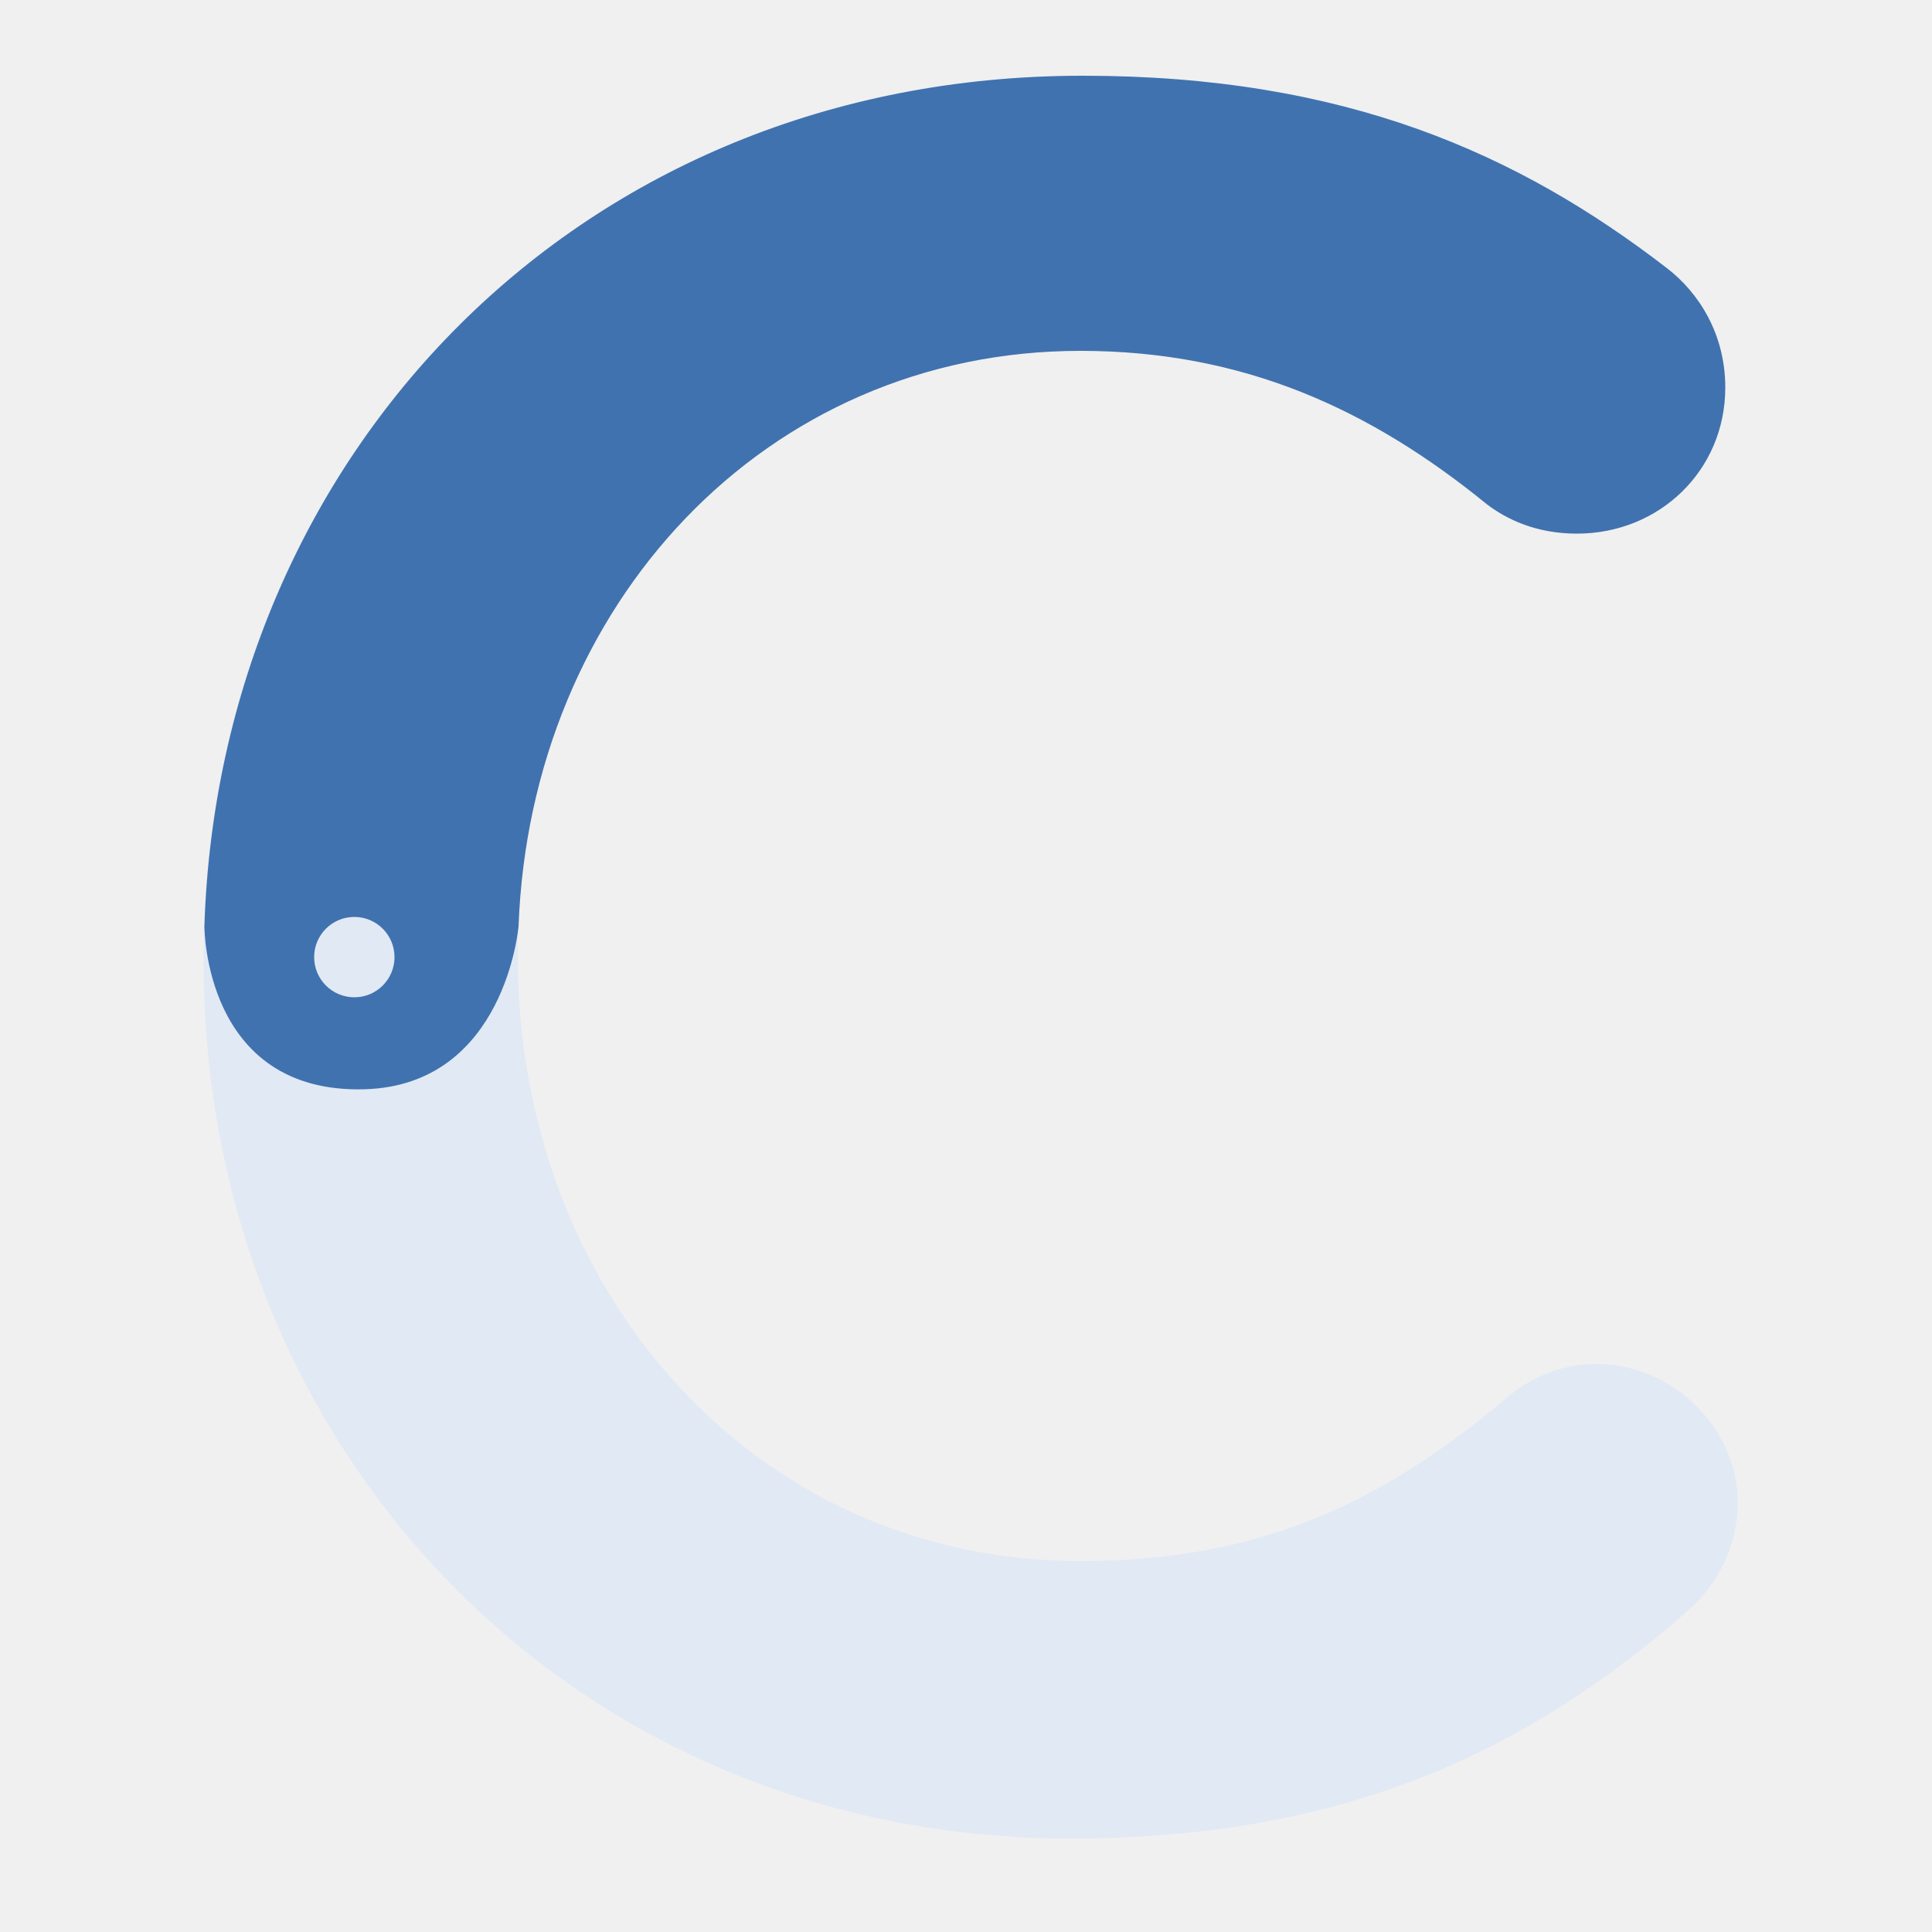
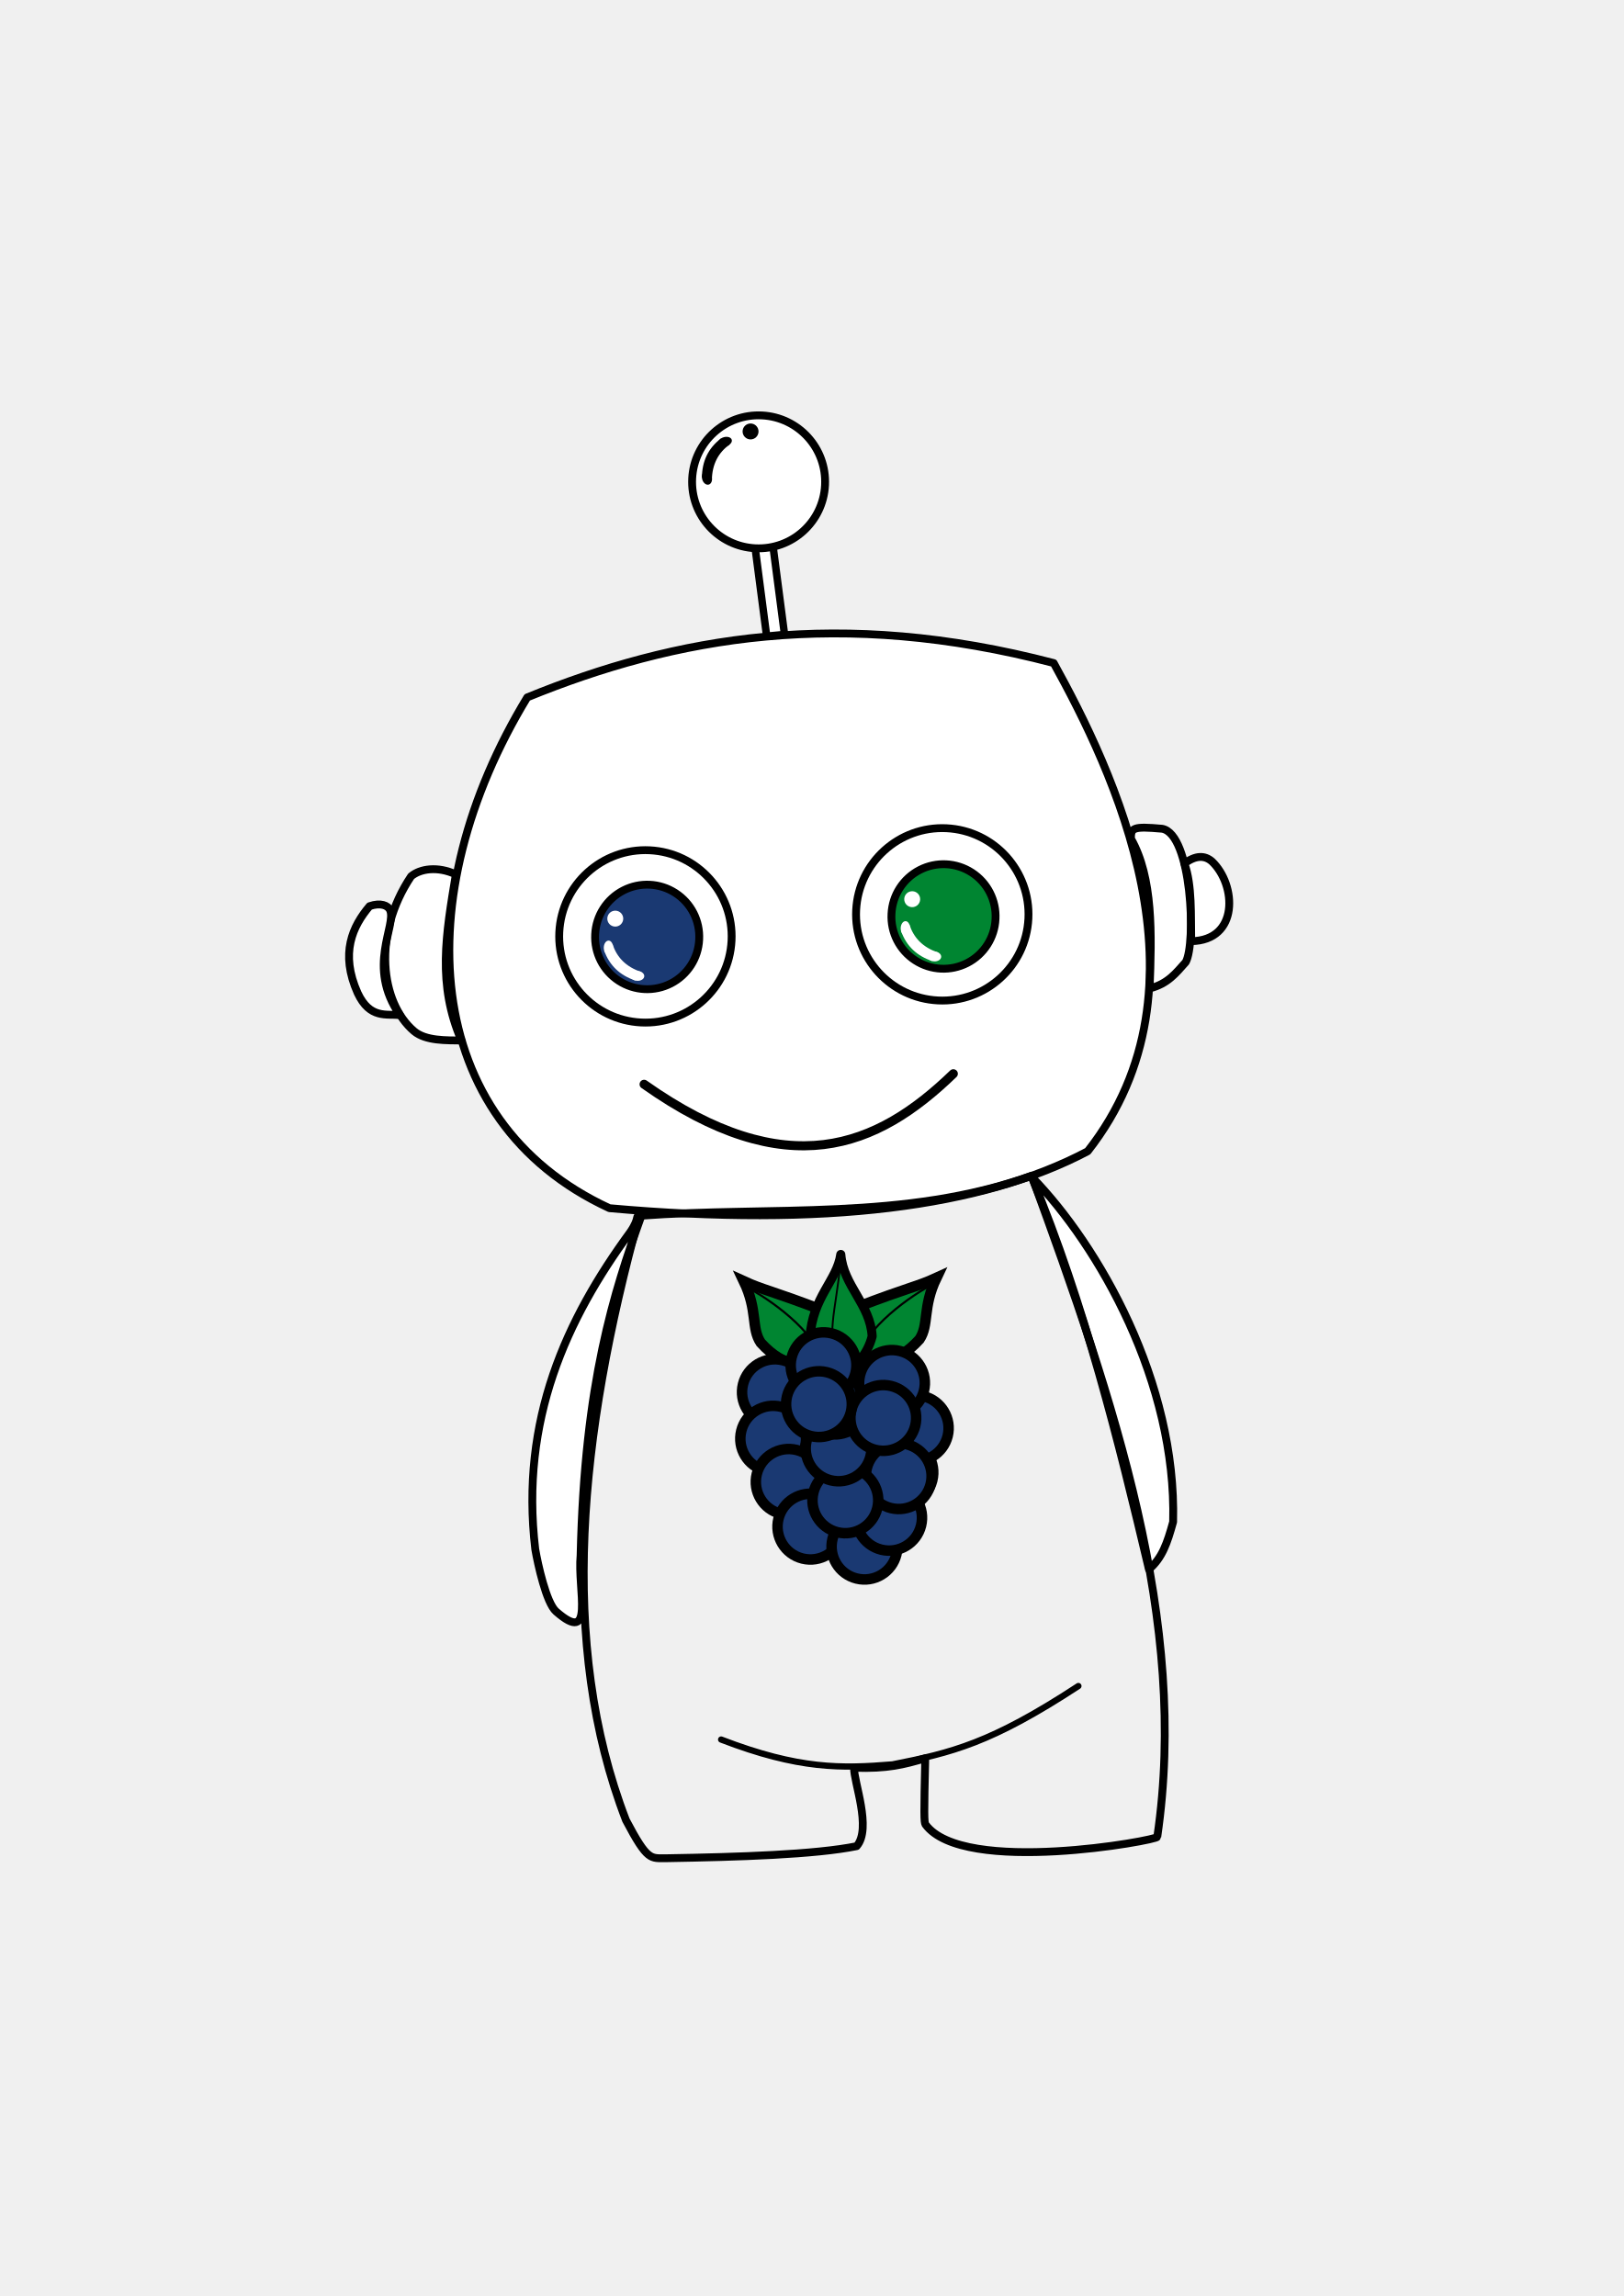
- <svg xmlns="http://www.w3.org/2000/svg" version="1.1" id="Calque_1" x="0px" y="0px" viewBox="0 0 500 500" enable-background="new 0 0 500 500" xml:space="preserve">
-   <g>
-     <g>
-       <path fill="#E1E9F4" d="M52.7,249v-1.3c0-125.4,93.9-228.1,227.5-228.1c68.1,0,112.8,20.2,151.2,49.8c8.2,6.3,15.1,17,15.1,30.9    c0,21.4-17,37.8-38.4,37.8c-10.7,0-18.3-3.8-23.3-7.6c-30.2-24.6-63-39.7-105.2-39.7c-83.8,0-145.6,69.3-145.6,155.6v1.3    C134,334,195.1,404,279.6,404c46.6,0,78.1-15.1,110.3-42.2c5.7-5,13.9-8.8,23.3-8.8c19.5,0,36.5,16.4,36.5,35.9    c0,12-5.7,21.4-12.6,27.7c-41.6,36.5-88.8,59.2-160.1,59.2C148.5,475.8,52.7,375.6,52.7,249z" />
+ <svg xmlns="http://www.w3.org/2000/svg" xmlns:ns1="http://www.openswatchbook.org/uri/2009/osb" width="744.094" height="1052.362" id="svg2" version="1.1">
+   <defs id="defs4">
+     <linearGradient id="linearGradient2405" ns1:paint="solid">
+       <stop style="stop-color:#000000;stop-opacity:1;" offset="0" id="stop2407" />
+     </linearGradient>
+   </defs>
+   <g id="layer1">
+     <path style="fill:#ffffff;fill-opacity:1;stroke:#000000;stroke-width:3.592;stroke-linecap:round;stroke-linejoin:round;stroke-miterlimit:4;stroke-opacity:1;stroke-dasharray:none" d="m 241.624,319.642 c 67.759,-27.689 143.437,-41.339 241.255,-15.74 26.751,48.486 75.217,147.888 15.582,223.777 -48.434,25.616 -120.583,34.907 -219.161,26.088 C 192.563,513.693 186.326,410.682 241.624,319.642 Z" id="path3184" />
+     <path style="fill:#ffffff;fill-opacity:1;stroke:#000000;stroke-width:3.592;stroke-linecap:round;stroke-linejoin:round;stroke-miterlimit:4;stroke-opacity:1;stroke-dasharray:none" d="m 526.839,453.044 c 8.38,-2.117 12.034,-7.026 16.527,-12.023 4.854,-8.481 2.801,-58.893 -10.829,-61.171 -13.33,-1.189 -14.284,-0.423 -14.268,4.512 C 528.509,402.32 527.812,428.172 526.839,453.044 Z" id="path3186" />
+     <path style="fill:#ffffff;fill-opacity:1;stroke:#000000;stroke-width:3.592;stroke-linecap:round;stroke-linejoin:round;stroke-miterlimit:4;stroke-opacity:1;stroke-dasharray:none" d="m 545.901,431.385 c 21.986,-0.339 20.794,-25.798 9.525,-36.522 -3.366,-2.977 -7.566,-2.855 -12.634,0.913 C 546.389,405.828 545.667,419.535 545.901,431.385 Z" id="path3188" />
+     <path style="fill:#ffffff;fill-opacity:1;stroke:#000000;stroke-width:3.592;stroke-linecap:round;stroke-linejoin:round;stroke-miterlimit:4;stroke-opacity:1;stroke-dasharray:none" d="m 208.905,400.771 c -8.334,-3.846 -16.306,-2.646 -20.504,0.879 -17.837,26.572 -14.022,57.912 1.322,70.965 5.38,4.576 15.021,4.178 21.722,4.298 C 200.33,451.198 204.318,428.413 208.905,400.771 Z" id="path3190" />
+     <path style="fill:#ffffff;fill-opacity:1;stroke:#000000;stroke-width:3.592;stroke-linecap:round;stroke-linejoin:round;stroke-miterlimit:4;stroke-opacity:1;stroke-dasharray:none" d="m 169.368,415.334 c -7.789,9.221 -13.644,21.582 -5.464,39.807 5.604,12.001 13.227,9.483 19.385,10.126 -15.538,-22.064 -1.385,-41.224 -4.559,-48.169 C 177.8,415.063 174.503,413.563 169.368,415.334 Z" id="path3196" />
+     <path style="fill:#ffffff;fill-opacity:1;stroke:#000000;stroke-width:3.592;stroke-linecap:round;stroke-linejoin:round;stroke-miterlimit:4;stroke-opacity:1;stroke-dasharray:none" d="m 472.759,539.355 c 30.942,31.772 66.501,94.235 64.85,158.197 -2.706,9.818 -5.013,16.54 -11.086,21.759 C 512.682,660.806 497.136,597.859 472.759,539.355 Z" id="path4012" />
+     <path style="fill:#ffffff;fill-opacity:1;stroke:#000000;stroke-width:3.592;stroke-linecap:round;stroke-linejoin:round;stroke-miterlimit:4;stroke-opacity:1;stroke-dasharray:none" d="m 288.743,564.837 c -29.087,39.697 -50.48,85.9 -43.45,145.235 1.162,6.82 5.061,24.624 9.544,28.549 18.021,15.781 9.723,-9.755 11.235,-25.82 1.817,-79.295 15.35,-120.785 27.793,-155.364 C 290.454,557.057 293.865,557.437 288.743,564.837 Z" id="path4014" />
+     <path style="fill:none;stroke:#000000;stroke-width:3.592;stroke-linecap:round;stroke-linejoin:round;stroke-miterlimit:4;stroke-opacity:1;stroke-dasharray:none" d="m 292.973,557.26 c -27.483,100.078 -37.339,196.042 -6.111,277.005 10.01,19.037 11.369,17.357 18.347,17.449 33.314,-0.558 68.396,-1.657 87.368,-5.522 7.09,-8.078 -1.464,-29.784 -1.177,-35.941 15.278,0.541 22.805,-1.463 32.614,-4.34 -0.615,25.922 -0.538,29.244 0.091,30.311 17.39,23.754 106.602,7.182 106.238,5.72 C 544.846,743.391 510.971,643.28 472.765,538.887 414.483,559.685 353.857,552.72 292.973,557.26 Z" id="path4016" />
+     <path style="fill:none;stroke:#000000;stroke-width:2.874;stroke-linecap:round;stroke-linejoin:round;stroke-miterlimit:4;stroke-opacity:1;stroke-dasharray:none" d="m 330.483,797.315 c 35.647,13.751 55.249,13.305 78.518,11.393 27.126,-5.337 45.176,-9.712 85.19,-35.923" id="path4022" />
+     <rect style="fill:#ffffff;fill-opacity:1;stroke:#000000;stroke-width:3.438;stroke-linecap:round;stroke-linejoin:round;stroke-miterlimit:4;stroke-opacity:1;stroke-dasharray:none" id="rect4032" width="8.223" height="41.913" x="310.905" y="281.523" transform="matrix(0.9955993,-0.09371203,0.1292325,0.9916143,0,0)" />
+     <path style="fill:#ffffff;fill-opacity:1;stroke:#000000;stroke-width:10;stroke-linecap:round;stroke-linejoin:round;stroke-miterlimit:4;stroke-opacity:1;stroke-dasharray:none" id="path4034" d="m 181.827,-773.994 a 84.853,84.853 0 1 1 -169.706,0 A 84.853,84.853 0 1 1 181.827,-773.994 Z" transform="matrix(0.3587907,0.01785634,-0.01785634,0.3587907,299.0338,496.8181)" />
+     <path style="fill:none;stroke:#000000;stroke-width:10;stroke-linecap:round;stroke-linejoin:round;stroke-miterlimit:4;stroke-opacity:1;stroke-dasharray:none" id="path4052" d="m 132.857,-176.209 a 110,110 0 1 1 -220,0 A 110,110 0 1 1 132.857,-176.209 Z" transform="matrix(0.3587907,0.01785634,-0.01785634,0.3587907,284.4289,491.9964)" />
+     <path style="fill:#1a3972;fill-opacity:1;stroke:#000000;stroke-width:10;stroke-linecap:round;stroke-linejoin:round;stroke-miterlimit:4;stroke-opacity:1;stroke-dasharray:none" id="path4054" d="m 102.857,-169.781 a 66.429,66.429 0 1 1 -132.857,0 A 66.429,66.429 0 1 1 102.857,-169.781 Z" transform="matrix(0.3587907,0.01785634,-0.01785634,0.3587907,280.4754,489.7014)" />
+     <path style="fill:none;stroke:#000000;stroke-width:10;stroke-linecap:round;stroke-linejoin:round;stroke-miterlimit:4;stroke-opacity:1;stroke-dasharray:none" id="path4052-7" d="m 132.857,-176.209 a 110,110 0 1 1 -220,0 A 110,110 0 1 1 132.857,-176.209 Z" transform="matrix(0.3587907,0.01785634,-0.01785634,0.3587907,420.4699,481.8976)" />
+     <path style="fill:#008531;fill-opacity:1;stroke:#000000;stroke-width:10;stroke-linecap:round;stroke-linejoin:round;stroke-miterlimit:4;stroke-opacity:1;stroke-dasharray:none" id="path4054-2" d="m 102.857,-169.781 a 66.429,66.429 0 1 1 -132.857,0 A 66.429,66.429 0 1 1 102.857,-169.781 Z" transform="matrix(0.3587907,0.01785634,-0.01785634,0.3587907,416.2818,480.3241)" />
+     <path style="fill:#008531;fill-opacity:1;stroke:#000000;stroke-width:1;stroke-linecap:round;stroke-linejoin:round;stroke-miterlimit:4;stroke-opacity:1;stroke-dasharray:none" id="path4107" d="m 121.207,-106.366 a 72.731,62.629 0 0 1 0.011,1.093" />
+     <path style="fill:#ffffff;fill-opacity:1;stroke:none" id="path4121" d="m 196.98,288.687 a 7.071,7.071 0 1 1 -14.142,0 A 7.071,7.071 0 1 1 196.98,288.687 Z" transform="matrix(0.5155962,0.02566025,-0.02566025,0.5155962,191.4527,267.3304)" />
+     <a id="a4204" transform="matrix(0.5735472,0.02854437,-0.04274125,0.8588078,151.7674,88.30893)">
+       <path transform="matrix(0.5201775,0,0,0.5201775,152.1066,244.3366)" d="m 196.98,288.687 c 0,3.905 -3.166,7.071 -7.071,7.071 -3.905,0 -7.071,-3.166 -7.071,-7.071 0,-3.905 3.166,-7.071 7.071,-7.071 C 193.814,281.616 196.98,284.782 196.98,288.687 Z" id="path4121-2" style="fill:#ffffff;fill-opacity:1;stroke:none" />
+     </a>
+     <path style="fill:#ffffff;fill-opacity:1;stroke:none" id="path4121-2-6" d="m 196.98,288.687 a 7.071,7.071 0 1 1 -14.142,0 A 7.071,7.071 0 1 1 196.98,288.687 Z" transform="matrix(0.4392064,0.02185848,-0.01582998,0.3180748,213.306,351.3316)" />
+     <path style="fill:#ffffff;fill-opacity:1;stroke:none" d="m 280.666,432.61 c 1.924,6.008 6.04,10.536 13.321,12.928 l -2.864,3.865 C 284.209,447.093 279.344,442.645 276.869,435.7 Z" id="path4207" />
+     <path style="fill:#000000;fill-opacity:1;stroke:none" id="path4121-9" d="m 196.98,288.687 a 7.071,7.071 0 1 1 -14.142,0 A 7.071,7.071 0 1 1 196.98,288.687 Z" transform="matrix(0.2835262,0.4314056,-0.4314056,0.2835262,414.6572,33.97702)" />
+     <a id="a4204-1" transform="matrix(0.1487321,0.554662,-0.8305298,0.2227058,622.6246,-24.60562)" style="fill:#000000;fill-opacity:1">
+       <path transform="matrix(0.5201775,0,0,0.5201775,152.1066,244.3366)" d="m 196.98,288.687 c 0,3.905 -3.166,7.071 -7.071,7.071 -3.905,0 -7.071,-3.166 -7.071,-7.071 0,-3.905 3.166,-7.071 7.071,-7.071 C 193.814,281.616 196.98,284.782 196.98,288.687 Z" id="path4121-2-2" style="fill:#000000;fill-opacity:1;stroke:none" />
+     </a>
+     <path style="fill:#000000;fill-opacity:1;stroke:none" id="path4121-2-6-0" d="m 196.98,288.687 a 7.071,7.071 0 1 1 -14.142,0 A 7.071,7.071 0 1 1 196.98,288.687 Z" transform="matrix(0.1138949,0.4247447,-0.3076016,0.08248306,391.1503,114.6337)" />
+     <path style="fill:#000000;fill-opacity:1;stroke:none" d="m 334.447,203.675 c -5.129,3.674 -8.175,8.981 -8.219,16.644 l -4.557,-1.541 C 321.749,211.489 324.491,205.494 330.342,201.009 Z" id="path4207-4" />
+     <g id="g4398" transform="matrix(0.4812711,0,0,0.4812711,458.3015,-1326.723)">
+       <path id="path4376" d="m -137.381,4056.556 c -7.715,-18.533 -20.613,-37.303 0,-54.548 51.657,-19.824 57.925,-19.644 76.772,-28.284 -13.517,28.299 -6.775,44.61 -16.162,58.589 C -100.53,4058.4 -117.377,4051.865 -137.381,4056.556 Z" style="fill:#008531;fill-opacity:1;stroke:#000000;stroke-width:10;stroke-linecap:butt;stroke-linejoin:miter;stroke-miterlimit:4;stroke-opacity:1;stroke-dasharray:none" />
+       <path id="path4396" d="m -134.792,4050.684 c 4.554,-28.583 51.733,-61.465 70.9,-70.9" style="fill:none;stroke:#000000;stroke-width:2;stroke-linecap:butt;stroke-linejoin:miter;stroke-miterlimit:4;stroke-opacity:1;stroke-dasharray:none" />
    </g>
-     <path fill="#4072AF" d="M134.2,239.7c3.1-83.1,63.8-148.9,145.4-148.9c42.2,0,75,15.1,105.2,39.7c5,3.8,12.6,7.6,23.3,7.6   c21.4,0,38.4-16.4,38.4-37.8c0-13.9-6.9-24.6-15.1-30.9C393,39.8,348.2,19.6,280.2,19.6C149.5,19.6,56.8,118,52.9,239.7   c0,0-0.2,43.4,41.5,42.2C130.8,280.8,134.2,239.7,134.2,239.7z" />
-     <circle fill="#E1E9F4" cx="91.7" cy="247.7" r="10.4" />
+     <path style="fill:none;stroke:#000000;stroke-width:4.156;stroke-linecap:round;stroke-linejoin:round;stroke-miterlimit:4;stroke-opacity:1;stroke-dasharray:none" d="m 295.173,496.982 c 65.543,46.328 106.762,28.958 141.709,-4.836" id="path4478" />
+     <path style="fill:#ffffff;fill-opacity:1;stroke:none" id="path4121-4" d="m 196.98,288.687 a 7.071,7.071 0 1 1 -14.142,0 A 7.071,7.071 0 1 1 196.98,288.687 Z" transform="matrix(0.5155962,0.02566025,-0.02566025,0.5155962,327.5251,258.4229)" />
+     <a id="a4204-8" transform="matrix(0.5735472,0.02854437,-0.04274125,0.8588078,287.8398,79.40144)">
+       <path transform="matrix(0.5201775,0,0,0.5201775,152.1066,244.3366)" d="m 196.98,288.687 c 0,3.905 -3.166,7.071 -7.071,7.071 -3.905,0 -7.071,-3.166 -7.071,-7.071 0,-3.905 3.166,-7.071 7.071,-7.071 C 193.814,281.616 196.98,284.782 196.98,288.687 Z" id="path4121-2-5" style="fill:#ffffff;fill-opacity:1;stroke:none" />
+     </a>
+     <path style="fill:#ffffff;fill-opacity:1;stroke:none" id="path4121-2-6-3" d="m 196.98,288.687 a 7.071,7.071 0 1 1 -14.142,0 A 7.071,7.071 0 1 1 196.98,288.687 Z" transform="matrix(0.4392064,0.02185848,-0.01582998,0.3180748,349.3784,342.4241)" />
+     <path style="fill:#ffffff;fill-opacity:1;stroke:none" d="m 416.738,423.703 c 1.924,6.008 6.04,10.536 13.321,12.928 l -2.864,3.865 C 420.282,438.186 415.416,433.737 412.942,426.792 Z" id="path4207-46" />
+     <g id="g4398-1" transform="matrix(-0.4812711,0,0,0.4812711,311.7003,-1325.182)">
+       <path id="path4376-5" d="m -137.381,4056.556 c -7.715,-18.533 -20.613,-37.303 0,-54.548 51.657,-19.824 57.925,-19.644 76.772,-28.284 -13.517,28.299 -6.775,44.61 -16.162,58.589 C -100.53,4058.4 -117.377,4051.865 -137.381,4056.556 Z" style="fill:#008531;fill-opacity:1;stroke:#000000;stroke-width:10;stroke-linecap:butt;stroke-linejoin:miter;stroke-miterlimit:4;stroke-opacity:1;stroke-dasharray:none" />
+       <path id="path4396-0" d="m -134.792,4050.684 c 4.554,-28.583 51.733,-61.465 70.9,-70.9" style="fill:none;stroke:#000000;stroke-width:2;stroke-linecap:butt;stroke-linejoin:miter;stroke-miterlimit:4;stroke-opacity:1;stroke-dasharray:none" />
+     </g>
+     <path style="fill:#008531;fill-opacity:1;stroke:#000000;stroke-width:4.156;stroke-linecap:round;stroke-linejoin:round;stroke-miterlimit:4;stroke-opacity:1;stroke-dasharray:none" d="m 371.172,613.155 c 1,8.29 5.779,14.115 13.211,18.21 7.512,-4.385 13.097,-10.293 15.302,-18.869 C 398.891,597.833 386.444,589.315 385.31,574.97 383.61,586.941 372.332,594.391 371.172,613.155 Z" id="path922" />
+     <path style="fill:none;stroke:#000000;stroke-width:0.831;stroke-linecap:square;stroke-linejoin:round;stroke-miterlimit:4;stroke-opacity:1;stroke-dasharray:none" d="m 384.328,631.271 c -5.871,-22.335 -1.574,-27.441 1.049,-54.258" id="path924" />
+   </g>
+   <g id="layer2">
+     <g id="g4402" transform="matrix(0.4812711,0,0,0.4812711,193.3458,-1311.652)" style="fill:#1a3972;fill-opacity:1">
+       <path transform="matrix(0.9705483,0.2409065,-0.2409065,0.9705483,870.5512,32.31006)" d="m 480.833,4029.282 c 0,17.295 -14.02,31.315 -31.315,31.315 -17.295,0 -31.315,-14.02 -31.315,-31.315 0,-17.295 14.02,-31.315 31.315,-31.315 C 466.813,3997.967 480.833,4011.987 480.833,4029.282 Z" id="path4258" style="fill:#1a3972;fill-opacity:1;stroke:#000000;stroke-width:10;stroke-linecap:round;stroke-linejoin:round;stroke-miterlimit:4;stroke-opacity:1;stroke-dasharray:none" />
+       <path d="m 480.833,4029.282 c 0,17.295 -14.02,31.315 -31.315,31.315 -17.295,0 -31.315,-14.02 -31.315,-31.315 0,-17.295 14.02,-31.315 31.315,-31.315 C 466.813,3997.967 480.833,4011.987 480.833,4029.282 Z" id="path4258-7" style="fill:#1a3972;fill-opacity:1;stroke:#000000;stroke-width:10;stroke-linecap:round;stroke-linejoin:round;stroke-miterlimit:4;stroke-opacity:1;stroke-dasharray:none" transform="matrix(0.9705483,0.2409065,-0.2409065,0.9705483,868.9106,76.65751)" />
+       <path d="m 480.833,4029.282 c 0,17.295 -14.02,31.315 -31.315,31.315 -17.295,0 -31.315,-14.02 -31.315,-31.315 0,-17.295 14.02,-31.315 31.315,-31.315 C 466.813,3997.967 480.833,4011.987 480.833,4029.282 Z" id="path4258-0" style="fill:#1a3972;fill-opacity:1;stroke:#000000;stroke-width:10;stroke-linecap:round;stroke-linejoin:round;stroke-miterlimit:4;stroke-opacity:1;stroke-dasharray:none" transform="matrix(0.9705483,0.2409065,-0.2409065,0.9705483,883.6796,117.7924)" />
+       <path d="m 480.833,4029.282 c 0,17.295 -14.02,31.315 -31.315,31.315 -17.295,0 -31.315,-14.02 -31.315,-31.315 0,-17.295 14.02,-31.315 31.315,-31.315 C 466.813,3997.967 480.833,4011.987 480.833,4029.282 Z" id="path4258-70" style="fill:#1a3972;fill-opacity:1;stroke:#000000;stroke-width:10;stroke-linecap:round;stroke-linejoin:round;stroke-miterlimit:4;stroke-opacity:1;stroke-dasharray:none" transform="matrix(0.9705483,0.2409065,-0.2409065,0.9705483,904.331,160.3875)" />
+       <path d="m 480.833,4029.282 c 0,17.295 -14.02,31.315 -31.315,31.315 -17.295,0 -31.315,-14.02 -31.315,-31.315 0,-17.295 14.02,-31.315 31.315,-31.315 C 466.813,3997.967 480.833,4011.987 480.833,4029.282 Z" id="path4258-2" style="fill:#1a3972;fill-opacity:1;stroke:#000000;stroke-width:10;stroke-linecap:round;stroke-linejoin:round;stroke-miterlimit:4;stroke-opacity:1;stroke-dasharray:none" transform="matrix(0.9705483,0.2409065,-0.2409065,0.9705483,955.8126,179.4109)" />
+       <path d="m 480.833,4029.282 c 0,17.295 -14.02,31.315 -31.315,31.315 -17.295,0 -31.315,-14.02 -31.315,-31.315 0,-17.295 14.02,-31.315 31.315,-31.315 C 466.813,3997.967 480.833,4011.987 480.833,4029.282 Z" id="path4258-6" style="fill:#1a3972;fill-opacity:1;stroke:#000000;stroke-width:10;stroke-linecap:round;stroke-linejoin:round;stroke-miterlimit:4;stroke-opacity:1;stroke-dasharray:none" transform="matrix(0.9705483,0.2409065,-0.2409065,0.9705483,979.2863,151.9317)" />
+       <path d="m 480.833,4029.282 c 0,17.295 -14.02,31.315 -31.315,31.315 -17.295,0 -31.315,-14.02 -31.315,-31.315 0,-17.295 14.02,-31.315 31.315,-31.315 C 466.813,3997.967 480.833,4011.987 480.833,4029.282 Z" id="path4258-1" style="fill:#1a3972;fill-opacity:1;stroke:#000000;stroke-width:10;stroke-linecap:round;stroke-linejoin:round;stroke-miterlimit:4;stroke-opacity:1;stroke-dasharray:none" transform="matrix(0.9705483,0.2409065,-0.2409065,0.9705483,989.9938,108.794)" />
+       <path d="m 480.833,4029.282 c 0,17.295 -14.02,31.315 -31.315,31.315 -17.295,0 -31.315,-14.02 -31.315,-31.315 0,-17.295 14.02,-31.315 31.315,-31.315 C 466.813,3997.967 480.833,4011.987 480.833,4029.282 Z" id="path4258-78" style="fill:#1a3972;fill-opacity:1;stroke:#000000;stroke-width:10;stroke-linecap:round;stroke-linejoin:round;stroke-miterlimit:4;stroke-opacity:1;stroke-dasharray:none" transform="matrix(0.9705483,0.2409065,-0.2409065,0.9705483,1004.623,66.62972)" />
+       <path d="m 480.833,4029.282 c 0,17.295 -14.02,31.315 -31.315,31.315 -17.295,0 -31.315,-14.02 -31.315,-31.315 0,-17.295 14.02,-31.315 31.315,-31.315 C 466.813,3997.967 480.833,4011.987 480.833,4029.282 Z" id="path4258-5" style="fill:#1a3972;fill-opacity:1;stroke:#000000;stroke-width:10;stroke-linecap:round;stroke-linejoin:round;stroke-miterlimit:4;stroke-opacity:1;stroke-dasharray:none" transform="matrix(0.9705483,0.2409065,-0.2409065,0.9705483,988.4429,112.3092)" />
+       <path d="m 480.833,4029.282 c 0,17.295 -14.02,31.315 -31.315,31.315 -17.295,0 -31.315,-14.02 -31.315,-31.315 0,-17.295 14.02,-31.315 31.315,-31.315 C 466.813,3997.967 480.833,4011.987 480.833,4029.282 Z" id="path4258-4" style="fill:#1a3972;fill-opacity:1;stroke:#000000;stroke-width:10;stroke-linecap:round;stroke-linejoin:round;stroke-miterlimit:4;stroke-opacity:1;stroke-dasharray:none" transform="matrix(0.9705483,0.2409065,-0.2409065,0.9705483,937.6087,135.3418)" />
+       <path d="m 480.833,4029.282 c 0,17.295 -14.02,31.315 -31.315,31.315 -17.295,0 -31.315,-14.02 -31.315,-31.315 0,-17.295 14.02,-31.315 31.315,-31.315 C 466.813,3997.967 480.833,4011.987 480.833,4029.282 Z" id="path4258-47" style="fill:#1a3972;fill-opacity:1;stroke:#000000;stroke-width:10;stroke-linecap:round;stroke-linejoin:round;stroke-miterlimit:4;stroke-opacity:1;stroke-dasharray:none" transform="matrix(0.9705483,0.2409065,-0.2409065,0.9705483,931.1557,85.86293)" />
+       <path d="m 480.833,4029.282 c 0,17.295 -14.02,31.315 -31.315,31.315 -17.295,0 -31.315,-14.02 -31.315,-31.315 0,-17.295 14.02,-31.315 31.315,-31.315 C 466.813,3997.967 480.833,4011.987 480.833,4029.282 Z" id="path4258-02" style="fill:#1a3972;fill-opacity:1;stroke:#000000;stroke-width:10;stroke-linecap:round;stroke-linejoin:round;stroke-miterlimit:4;stroke-opacity:1;stroke-dasharray:none" transform="matrix(0.9705483,0.2409065,-0.2409065,0.9705483,927.6508,41.27913)" />
+       <path d="m 480.833,4029.282 c 0,17.295 -14.02,31.315 -31.315,31.315 -17.295,0 -31.315,-14.02 -31.315,-31.315 0,-17.295 14.02,-31.315 31.315,-31.315 C 466.813,3997.967 480.833,4011.987 480.833,4029.282 Z" id="path4258-27" style="fill:#1a3972;fill-opacity:1;stroke:#000000;stroke-width:10;stroke-linecap:round;stroke-linejoin:round;stroke-miterlimit:4;stroke-opacity:1;stroke-dasharray:none" transform="matrix(0.9705483,0.2409065,-0.2409065,0.9705483,982.0107,23.54798)" />
+       <path d="m 480.833,4029.282 c 0,17.295 -14.02,31.315 -31.315,31.315 -17.295,0 -31.315,-14.02 -31.315,-31.315 0,-17.295 14.02,-31.315 31.315,-31.315 C 466.813,3997.967 480.833,4011.987 480.833,4029.282 Z" id="path4258-8" style="fill:#1a3972;fill-opacity:1;stroke:#000000;stroke-width:10;stroke-linecap:round;stroke-linejoin:round;stroke-miterlimit:4;stroke-opacity:1;stroke-dasharray:none" transform="matrix(0.9705483,0.2409065,-0.2409065,0.9705483,973.7367,56.88164)" />
+       <path d="m 480.833,4029.282 c 0,17.295 -14.02,31.315 -31.315,31.315 -17.295,0 -31.315,-14.02 -31.315,-31.315 0,-17.295 14.02,-31.315 31.315,-31.315 C 466.813,3997.967 480.833,4011.987 480.833,4029.282 Z" id="path4258-9" style="fill:#1a3972;fill-opacity:1;stroke:#000000;stroke-width:10;stroke-linecap:round;stroke-linejoin:round;stroke-miterlimit:4;stroke-opacity:1;stroke-dasharray:none" transform="matrix(0.9705483,0.2409065,-0.2409065,0.9705483,916.863,6.691821)" />
+       <path d="m 480.833,4029.282 c 0,17.295 -14.02,31.315 -31.315,31.315 -17.295,0 -31.315,-14.02 -31.315,-31.315 0,-17.295 14.02,-31.315 31.315,-31.315 C 466.813,3997.967 480.833,4011.987 480.833,4029.282 Z" id="path4258-55" style="fill:#1a3972;fill-opacity:1;stroke:#000000;stroke-width:10;stroke-linecap:round;stroke-linejoin:round;stroke-miterlimit:4;stroke-opacity:1;stroke-dasharray:none" transform="matrix(0.9705483,0.2409065,-0.2409065,0.9705483,912.4651,43.7546)" />
+     </g>
  </g>
</svg>
